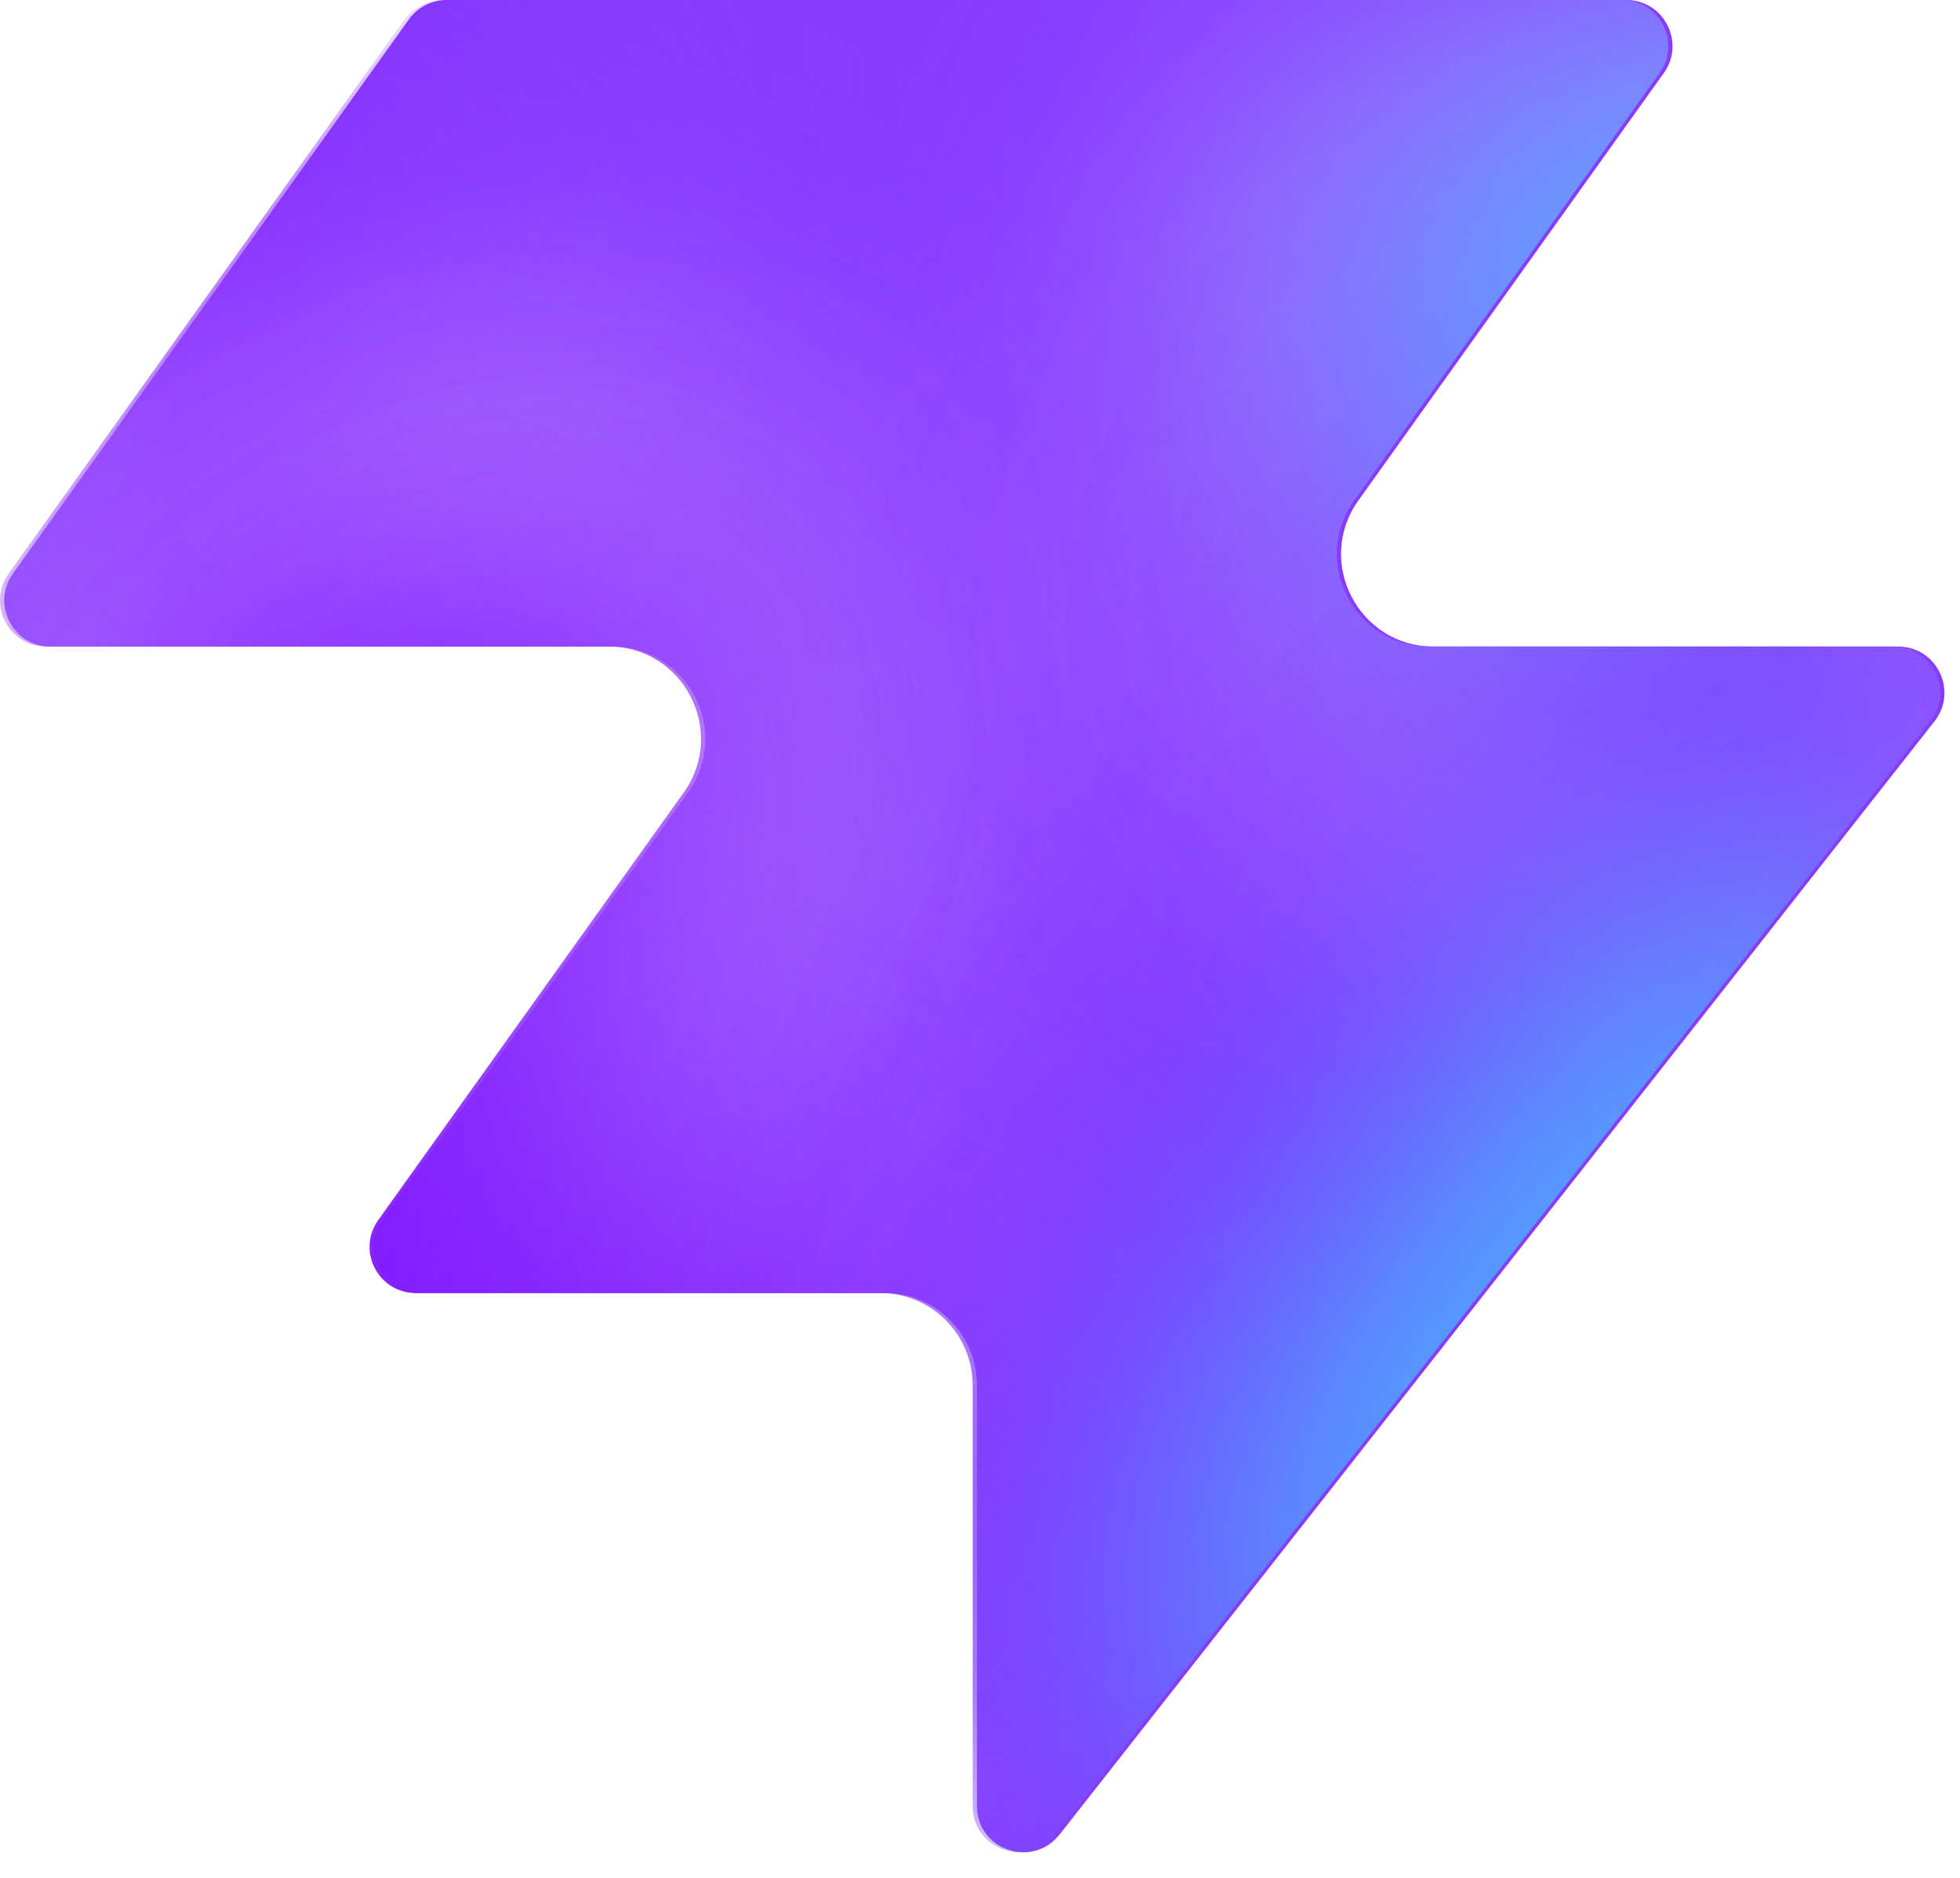
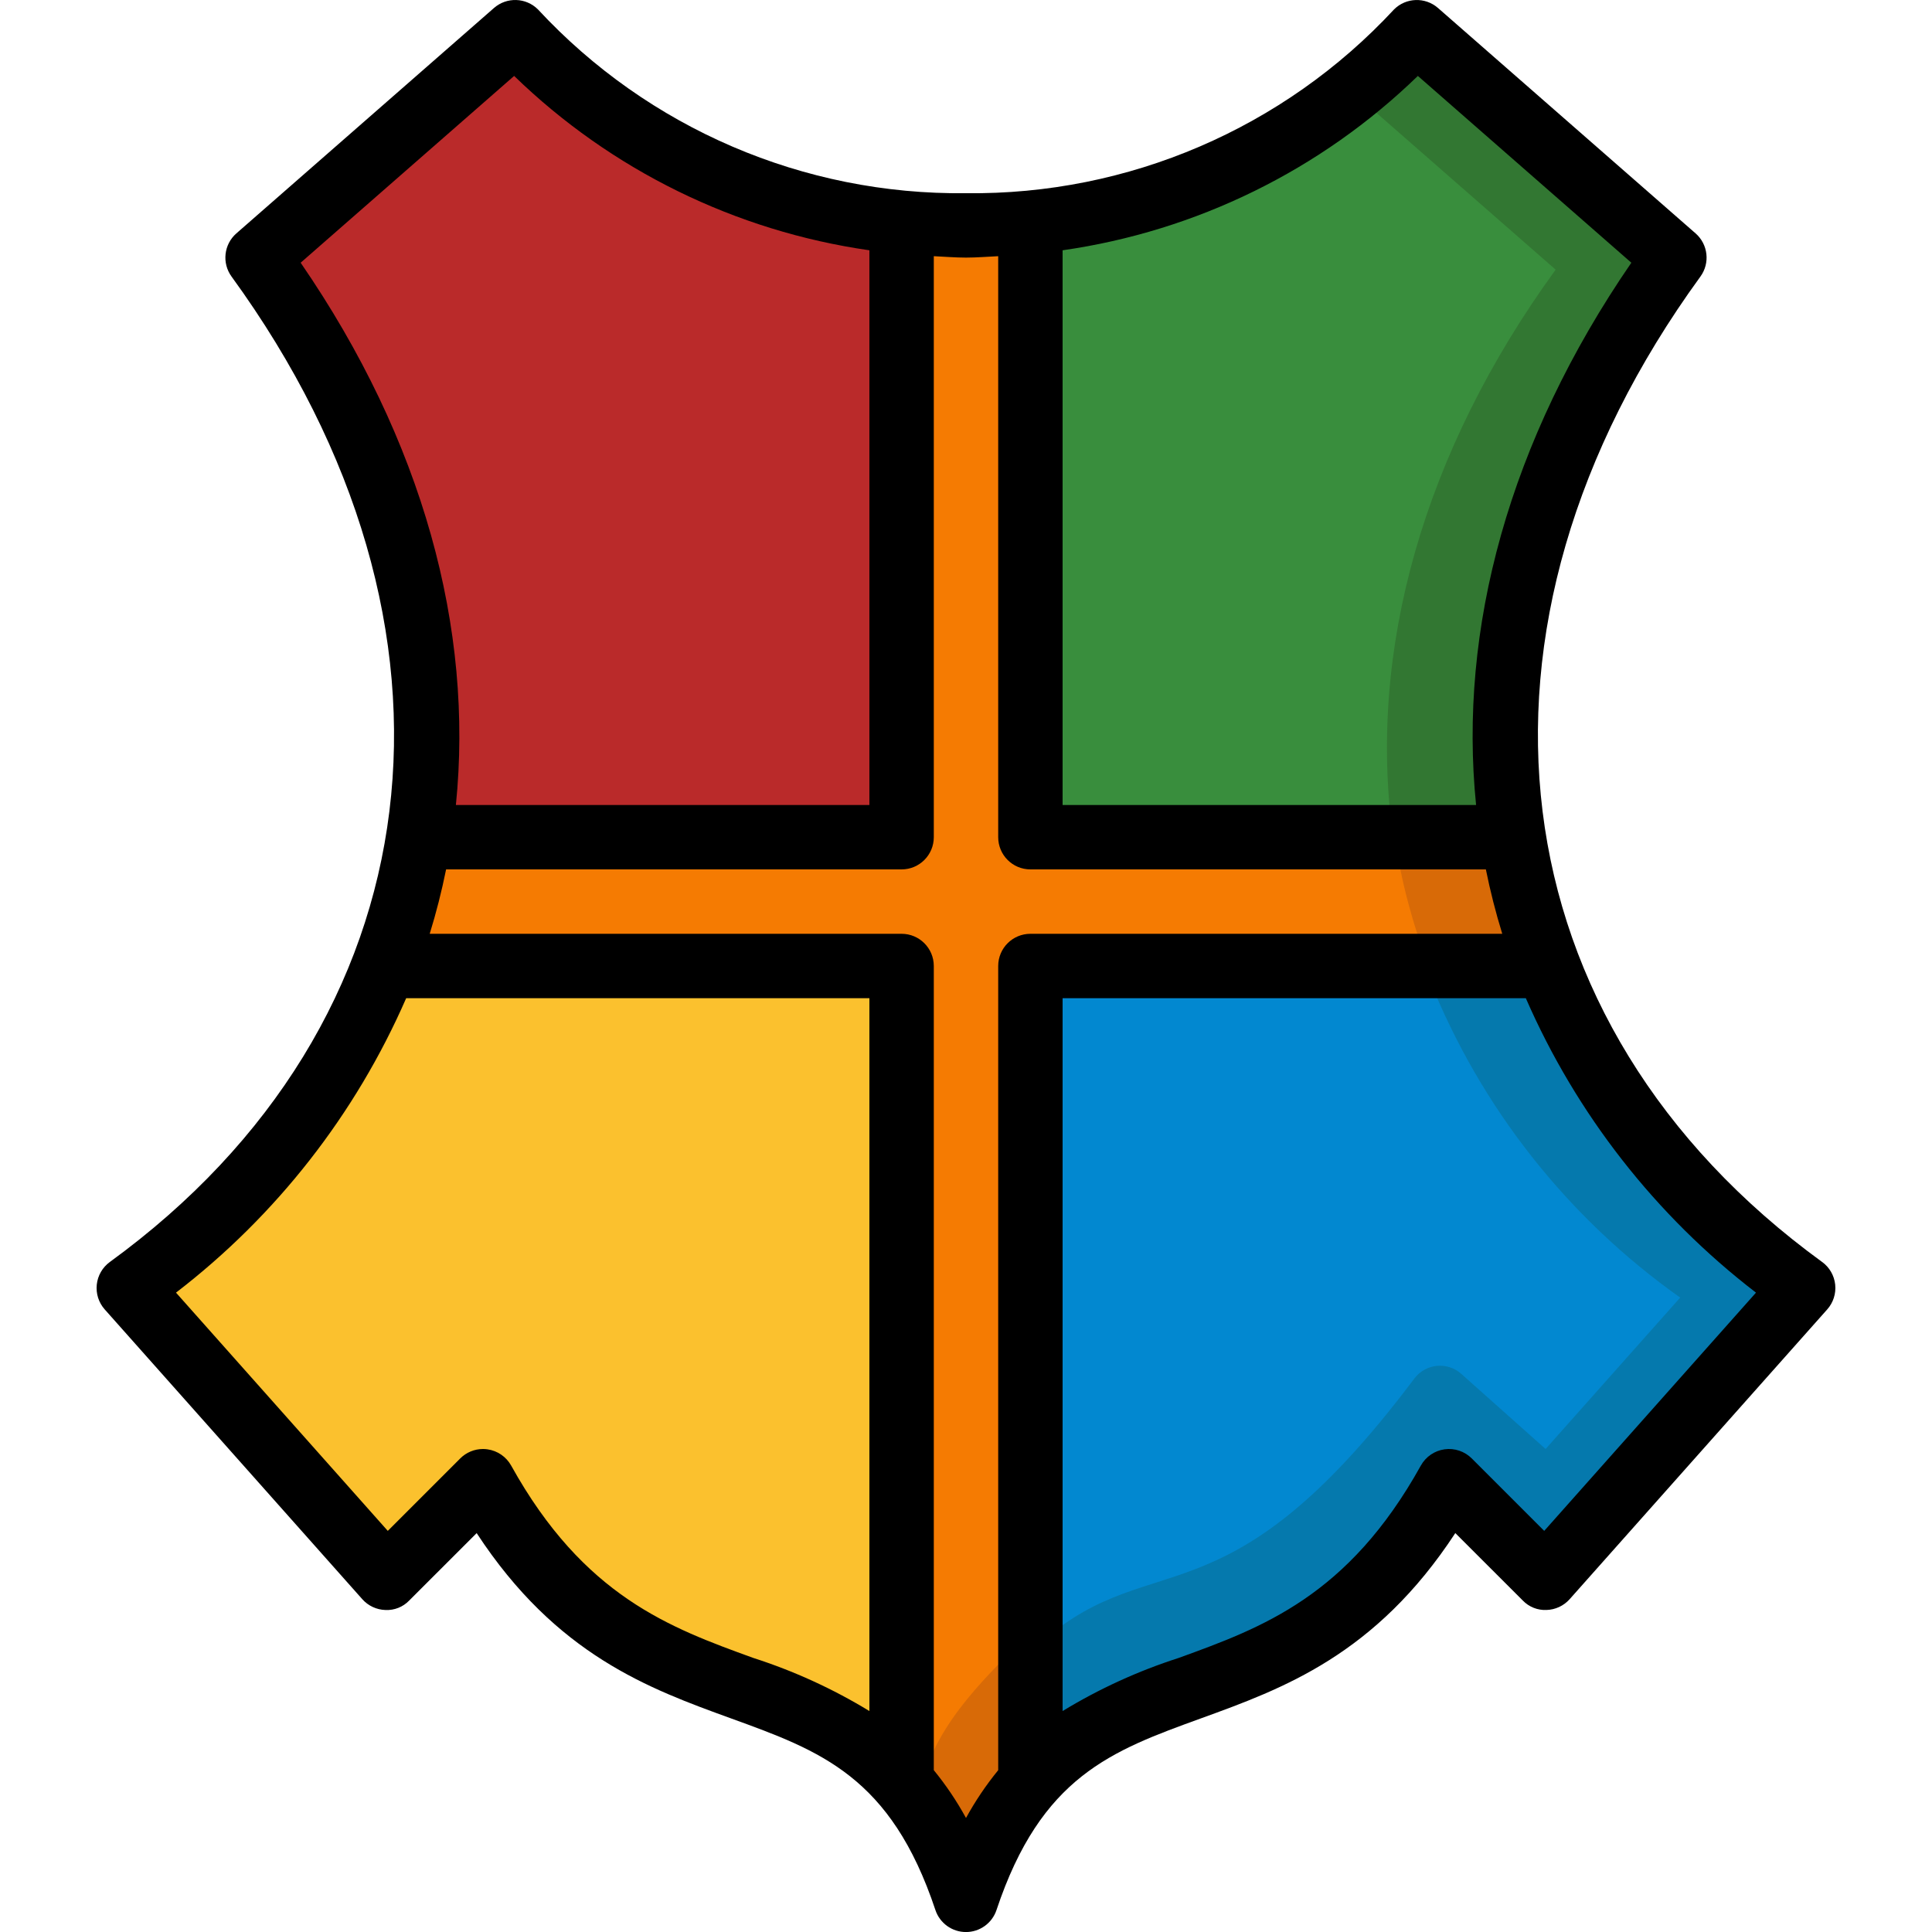
- <svg xmlns="http://www.w3.org/2000/svg" width="48" height="46" fill="none" viewBox="0 0 48 46">
-   <path fill="#863bff" d="M25.946 44.938c-.664.845-2.021.375-2.021-.698V33.937a2.26 2.26 0 0 0-2.262-2.262H10.287c-.92 0-1.456-1.04-.92-1.788l7.48-10.471c1.07-1.497 0-3.578-1.842-3.578H1.237c-.92 0-1.456-1.04-.92-1.788L10.013.474c.214-.297.556-.474.92-.474h28.894c.92 0 1.456 1.04.92 1.788l-7.48 10.471c-1.07 1.498 0 3.579 1.842 3.579h11.377c.943 0 1.473 1.088.89 1.83L25.947 44.94z" style="fill:#863bff;fill:color(display-p3 .525 .23 1);fill-opacity:1" />
-   <mask id="a" width="48" height="46" x="0" y="0" maskUnits="userSpaceOnUse" style="mask-type:alpha">
-     <path fill="#000" d="M25.842 44.938c-.664.844-2.021.375-2.021-.698V33.937a2.26 2.26 0 0 0-2.262-2.262H10.183c-.92 0-1.456-1.04-.92-1.788l7.48-10.471c1.07-1.498 0-3.579-1.842-3.579H1.133c-.92 0-1.456-1.04-.92-1.787L9.91.473c.214-.297.556-.474.92-.474h28.894c.92 0 1.456 1.04.92 1.788l-7.48 10.471c-1.07 1.498 0 3.578 1.842 3.578h11.377c.943 0 1.473 1.088.89 1.832L25.843 44.94z" style="fill:#000;fill-opacity:1" />
-   </mask>
-   <g mask="url(#a)">
-     <g filter="url(#b)">
-       <ellipse cx="5.508" cy="14.704" fill="#ede6ff" rx="5.508" ry="14.704" style="fill:#ede6ff;fill:color(display-p3 .927 .903 1);fill-opacity:1" transform="matrix(.00324 1 1 -.00324 -4.47 31.516)" />
-     </g>
-     <g filter="url(#c)">
-       <ellipse cx="10.399" cy="29.851" fill="#ede6ff" rx="10.399" ry="29.851" style="fill:#ede6ff;fill:color(display-p3 .927 .903 1);fill-opacity:1" transform="matrix(.00324 1 1 -.00324 -39.328 7.883)" />
-     </g>
-     <g filter="url(#d)">
-       <ellipse cx="5.508" cy="30.487" fill="#7e14ff" rx="5.508" ry="30.487" style="fill:#7e14ff;fill:color(display-p3 .492 .077 1);fill-opacity:1" transform="rotate(89.814 -25.913 -14.639)scale(1 -1)" />
-     </g>
-     <g filter="url(#e)">
-       <ellipse cx="5.508" cy="30.599" fill="#7e14ff" rx="5.508" ry="30.599" style="fill:#7e14ff;fill:color(display-p3 .492 .077 1);fill-opacity:1" transform="rotate(89.814 -32.644 -3.334)scale(1 -1)" />
-     </g>
-     <g filter="url(#f)">
-       <ellipse cx="5.508" cy="30.599" fill="#7e14ff" rx="5.508" ry="30.599" style="fill:#7e14ff;fill:color(display-p3 .492 .077 1);fill-opacity:1" transform="matrix(.00324 1 1 -.00324 -34.34 30.47)" />
-     </g>
-     <g filter="url(#g)">
-       <ellipse cx="14.072" cy="22.078" fill="#ede6ff" rx="14.072" ry="22.078" style="fill:#ede6ff;fill:color(display-p3 .927 .903 1);fill-opacity:1" transform="rotate(93.35 24.506 48.493)scale(-1 1)" />
-     </g>
-     <g filter="url(#h)">
-       <ellipse cx="3.47" cy="21.501" fill="#7e14ff" rx="3.47" ry="21.501" style="fill:#7e14ff;fill:color(display-p3 .492 .077 1);fill-opacity:1" transform="rotate(89.009 28.708 47.59)scale(-1 1)" />
-     </g>
-     <g filter="url(#i)">
-       <ellipse cx="3.47" cy="21.501" fill="#7e14ff" rx="3.47" ry="21.501" style="fill:#7e14ff;fill:color(display-p3 .492 .077 1);fill-opacity:1" transform="rotate(89.009 28.708 47.59)scale(-1 1)" />
-     </g>
-     <g filter="url(#j)">
-       <ellipse cx=".387" cy="8.972" fill="#7e14ff" rx="4.407" ry="29.108" style="fill:#7e14ff;fill:color(display-p3 .492 .077 1);fill-opacity:1" transform="rotate(39.51 .387 8.972)" />
-     </g>
-     <g filter="url(#k)">
-       <ellipse cx="47.523" cy="-6.092" fill="#7e14ff" rx="4.407" ry="29.108" style="fill:#7e14ff;fill:color(display-p3 .492 .077 1);fill-opacity:1" transform="rotate(37.892 47.523 -6.092)" />
-     </g>
-     <g filter="url(#l)">
-       <ellipse cx="41.412" cy="6.333" fill="#47bfff" rx="5.971" ry="9.665" style="fill:#47bfff;fill:color(display-p3 .28 .748 1);fill-opacity:1" transform="rotate(37.892 41.412 6.333)" />
-     </g>
-     <g filter="url(#m)">
-       <ellipse cx="-1.879" cy="38.332" fill="#7e14ff" rx="4.407" ry="29.108" style="fill:#7e14ff;fill:color(display-p3 .492 .077 1);fill-opacity:1" transform="rotate(37.892 -1.88 38.332)" />
-     </g>
-     <g filter="url(#n)">
-       <ellipse cx="-1.879" cy="38.332" fill="#7e14ff" rx="4.407" ry="29.108" style="fill:#7e14ff;fill:color(display-p3 .492 .077 1);fill-opacity:1" transform="rotate(37.892 -1.88 38.332)" />
-     </g>
-     <g filter="url(#o)">
-       <ellipse cx="35.651" cy="29.907" fill="#7e14ff" rx="4.407" ry="29.108" style="fill:#7e14ff;fill:color(display-p3 .492 .077 1);fill-opacity:1" transform="rotate(37.892 35.651 29.907)" />
-     </g>
-     <g filter="url(#p)">
-       <ellipse cx="38.418" cy="32.4" fill="#47bfff" rx="5.971" ry="15.297" style="fill:#47bfff;fill:color(display-p3 .28 .748 1);fill-opacity:1" transform="rotate(37.892 38.418 32.4)" />
-     </g>
+ <svg xmlns="http://www.w3.org/2000/svg" viewBox="0 0 60 60">
+   <g id="colour">
+     <path d="M48.06,30H32V55.31A10.408,10.408,0,0,0,30,59a10.408,10.408,0,0,0-2-3.69V30H11.94A18.595,18.595,0,0,0,13,26H28V6.91c.69.06,1.36.09,2,.09s1.31-.03,2-.09V26H47A18.595,18.595,0,0,0,48.06,30Z" fill="#f57b02" />
+     <path d="M28,6.91V26H13c.93-5.87-.79-12.21-5-18l8-7A18.924,18.924,0,0,0,28,6.91Z" fill="#ba2a2a" />
+     <path d="M28,30V55.31c-3.48-3.95-8.91-1.95-13-9.31l-3,3L4,40a22.255,22.255,0,0,0,7.94-10Z" fill="#fbc12e" />
+     <path d="M30,59a10.408,10.408,0,0,1,2-3.69V50.667c-.78.88-2.708,2.458-3.292,4.458C28.158,53.485,29.45,57.36,30,59Z" fill="#d86a07" />
+     <path d="M47,26H32V6.91A18.924,18.924,0,0,0,44,1l8,7C47.79,13.79,46.07,20.13,47,26Z" fill="#398e3d" />
+     <path d="M52,8,44,1a24.141,24.141,0,0,1-2.038,1.819L48.312,8.375C44.192,14.042,42.463,20.235,43.264,26H47C46.07,20.13,47.79,13.79,52,8Z" fill="#327732" />
+     <path d="M56,40l-8,9-3-3c-4.09,7.36-9.52,5.36-13,9.31V30H48.06A22.255,22.255,0,0,0,56,40Z" fill="#0288d0" />
+     <path d="M54.881,39.128q-.484-.399-.943-.809A21.435,21.435,0,0,1,48.06,30l-3.667.417a22.197,22.197,0,0,0,7.787,9.881L48,45l-2.617-2.332a.994.994,0,0,0-1.452.134C37.875,50.875,35.687,47.75,32,51.31V55.31c3.48-3.95,8.91-1.95,13-9.31l1.255,1.255L48,49l8-9C55.612,39.717,55.245,39.423,54.881,39.128Z" fill="#0579ad" />
+     <path d="M47,26H43.312a18.595,18.595,0,0,0,1.06,4H48.06A18.595,18.595,0,0,1,47,26Z" fill="#d86a07" />
+     <path d="M28,6.91v.014c.053-.004.103-.003.156-.007C28.103,6.913,28.054,6.915,28,6.91Z" fill="#f57b02" />
+     <path d="M28.312,6.91c-.054.005-.102.003-.156.007.054.004.103.003.156.007Z" fill="#f57b02" />
  </g>
-   <defs>
-     <filter id="b" width="60.045" height="41.654" x="-19.77" y="16.149" color-interpolation-filters="sRGB" filterUnits="userSpaceOnUse">
-       <feFlood flood-opacity="0" result="BackgroundImageFix" />
-       <feBlend in="SourceGraphic" in2="BackgroundImageFix" result="shape" />
-       <feGaussianBlur result="effect1_foregroundBlur_2002_17158" stdDeviation="7.659" />
-     </filter>
-     <filter id="c" width="90.34" height="51.437" x="-54.613" y="-7.533" color-interpolation-filters="sRGB" filterUnits="userSpaceOnUse">
-       <feFlood flood-opacity="0" result="BackgroundImageFix" />
-       <feBlend in="SourceGraphic" in2="BackgroundImageFix" result="shape" />
-       <feGaussianBlur result="effect1_foregroundBlur_2002_17158" stdDeviation="7.659" />
-     </filter>
-     <filter id="d" width="79.355" height="29.4" x="-49.64" y="2.03" color-interpolation-filters="sRGB" filterUnits="userSpaceOnUse">
-       <feFlood flood-opacity="0" result="BackgroundImageFix" />
-       <feBlend in="SourceGraphic" in2="BackgroundImageFix" result="shape" />
-       <feGaussianBlur result="effect1_foregroundBlur_2002_17158" stdDeviation="4.596" />
-     </filter>
-     <filter id="e" width="79.579" height="29.4" x="-45.045" y="20.029" color-interpolation-filters="sRGB" filterUnits="userSpaceOnUse">
-       <feFlood flood-opacity="0" result="BackgroundImageFix" />
-       <feBlend in="SourceGraphic" in2="BackgroundImageFix" result="shape" />
-       <feGaussianBlur result="effect1_foregroundBlur_2002_17158" stdDeviation="4.596" />
-     </filter>
-     <filter id="f" width="79.579" height="29.4" x="-43.513" y="21.178" color-interpolation-filters="sRGB" filterUnits="userSpaceOnUse">
-       <feFlood flood-opacity="0" result="BackgroundImageFix" />
-       <feBlend in="SourceGraphic" in2="BackgroundImageFix" result="shape" />
-       <feGaussianBlur result="effect1_foregroundBlur_2002_17158" stdDeviation="4.596" />
-     </filter>
-     <filter id="g" width="74.749" height="58.852" x="15.756" y="-17.901" color-interpolation-filters="sRGB" filterUnits="userSpaceOnUse">
-       <feFlood flood-opacity="0" result="BackgroundImageFix" />
-       <feBlend in="SourceGraphic" in2="BackgroundImageFix" result="shape" />
-       <feGaussianBlur result="effect1_foregroundBlur_2002_17158" stdDeviation="7.659" />
-     </filter>
-     <filter id="h" width="61.377" height="25.362" x="23.548" y="2.284" color-interpolation-filters="sRGB" filterUnits="userSpaceOnUse">
-       <feFlood flood-opacity="0" result="BackgroundImageFix" />
-       <feBlend in="SourceGraphic" in2="BackgroundImageFix" result="shape" />
-       <feGaussianBlur result="effect1_foregroundBlur_2002_17158" stdDeviation="4.596" />
-     </filter>
-     <filter id="i" width="61.377" height="25.362" x="23.548" y="2.284" color-interpolation-filters="sRGB" filterUnits="userSpaceOnUse">
-       <feFlood flood-opacity="0" result="BackgroundImageFix" />
-       <feBlend in="SourceGraphic" in2="BackgroundImageFix" result="shape" />
-       <feGaussianBlur result="effect1_foregroundBlur_2002_17158" stdDeviation="4.596" />
-     </filter>
-     <filter id="j" width="56.045" height="63.649" x="-27.636" y="-22.853" color-interpolation-filters="sRGB" filterUnits="userSpaceOnUse">
-       <feFlood flood-opacity="0" result="BackgroundImageFix" />
-       <feBlend in="SourceGraphic" in2="BackgroundImageFix" result="shape" />
-       <feGaussianBlur result="effect1_foregroundBlur_2002_17158" stdDeviation="4.596" />
-     </filter>
-     <filter id="k" width="54.814" height="64.646" x="20.116" y="-38.415" color-interpolation-filters="sRGB" filterUnits="userSpaceOnUse">
-       <feFlood flood-opacity="0" result="BackgroundImageFix" />
-       <feBlend in="SourceGraphic" in2="BackgroundImageFix" result="shape" />
-       <feGaussianBlur result="effect1_foregroundBlur_2002_17158" stdDeviation="4.596" />
-     </filter>
-     <filter id="l" width="33.541" height="35.313" x="24.641" y="-11.323" color-interpolation-filters="sRGB" filterUnits="userSpaceOnUse">
-       <feFlood flood-opacity="0" result="BackgroundImageFix" />
-       <feBlend in="SourceGraphic" in2="BackgroundImageFix" result="shape" />
-       <feGaussianBlur result="effect1_foregroundBlur_2002_17158" stdDeviation="4.596" />
-     </filter>
-     <filter id="m" width="54.814" height="64.646" x="-29.286" y="6.009" color-interpolation-filters="sRGB" filterUnits="userSpaceOnUse">
-       <feFlood flood-opacity="0" result="BackgroundImageFix" />
-       <feBlend in="SourceGraphic" in2="BackgroundImageFix" result="shape" />
-       <feGaussianBlur result="effect1_foregroundBlur_2002_17158" stdDeviation="4.596" />
-     </filter>
-     <filter id="n" width="54.814" height="64.646" x="-29.286" y="6.009" color-interpolation-filters="sRGB" filterUnits="userSpaceOnUse">
-       <feFlood flood-opacity="0" result="BackgroundImageFix" />
-       <feBlend in="SourceGraphic" in2="BackgroundImageFix" result="shape" />
-       <feGaussianBlur result="effect1_foregroundBlur_2002_17158" stdDeviation="4.596" />
-     </filter>
-     <filter id="o" width="54.814" height="64.646" x="8.244" y="-2.416" color-interpolation-filters="sRGB" filterUnits="userSpaceOnUse">
-       <feFlood flood-opacity="0" result="BackgroundImageFix" />
-       <feBlend in="SourceGraphic" in2="BackgroundImageFix" result="shape" />
-       <feGaussianBlur result="effect1_foregroundBlur_2002_17158" stdDeviation="4.596" />
-     </filter>
-     <filter id="p" width="39.409" height="43.623" x="18.713" y="10.588" color-interpolation-filters="sRGB" filterUnits="userSpaceOnUse">
-       <feFlood flood-opacity="0" result="BackgroundImageFix" />
-       <feBlend in="SourceGraphic" in2="BackgroundImageFix" result="shape" />
-       <feGaussianBlur result="effect1_foregroundBlur_2002_17158" stdDeviation="4.596" />
-     </filter>
-   </defs>
+   <g data-name="Layer 1" id="Layer_1">
+     <path d="M56.588,39.192c-10.186-7.408-11.705-19.707-3.78-30.603a1,1,0,0,0-.15-1.341l-8-7A1,1,0,0,0,43.293.293,17.843,17.843,0,0,1,30,6,17.843,17.843,0,0,1,16.707.293,1,1,0,0,0,15.341.248l-8,7a1,1,0,0,0-.15,1.341c7.925,10.896,6.406,23.195-3.78,30.603a1.001,1.001,0,0,0-.159,1.473l8,9a1,1,0,0,0,.718.335.956.956,0,0,0,.736-.292l2.097-2.096c2.478,3.787,5.349,4.829,7.906,5.757,2.77,1.005,4.958,1.799,6.341,5.949a1,1,0,0,0,1.897,0C32.332,55.167,34.52,54.373,37.29,53.368c2.558-.928,5.428-1.97,7.906-5.757L47.293,49.707a.96.96,0,0,0,.736.292,1,1,0,0,0,.718-.335l8-9a1.001,1.001,0,0,0-.159-1.473ZM44.033,2.358,50.663,8.159c-3.807,5.539-5.374,11.38-4.822,16.841H33V7.773A19.89,19.89,0,0,0,44.033,2.358ZM9.337,8.159,15.967,2.358A19.89,19.89,0,0,0,27,7.773v17.227H14.158C14.711,19.539,13.144,13.698,9.337,8.159Zm14.055,43.329c-2.586-.938-5.26-1.909-7.518-5.974a1.001,1.001,0,0,0-.735-.504A1.024,1.024,0,0,0,15,45a1.0 1,0,0,0-.707.293l-2.25,2.25L5.466,40.144a23.257,23.257,0,0,0,7.148-9.144H27v22.138A16.821,16.821,0,0,0,23.392,51.488ZM30,56.459a9.742,9.742,0,0,0-1-1.485V30a1,1,0,0,0-1-1H13.345a20.535,20.535,0,0,0,.509-2H28a1,1,0,0,0,1-1V7.956c.333.015.661.044,1,.044s.667-.029,1-.044V26a1,1,0,0,0,1,1H46.145a20.535,20.535,0,0,0,.509,2H32a1,1,0,0,0-1,1V54.975A9.742,9.742,0,0,0,30,56.459Zm17.957-8.916-2.25-2.25a1,1,0,0,0-1.581.221c-2.258,4.065-4.932,5.035-7.518,5.974A16.821,16.821,0,0,0,33,53.138v-22.138H47.386a23.257,23.257,0,0,0,7.148,9.144Z" />
+   </g>
</svg>
